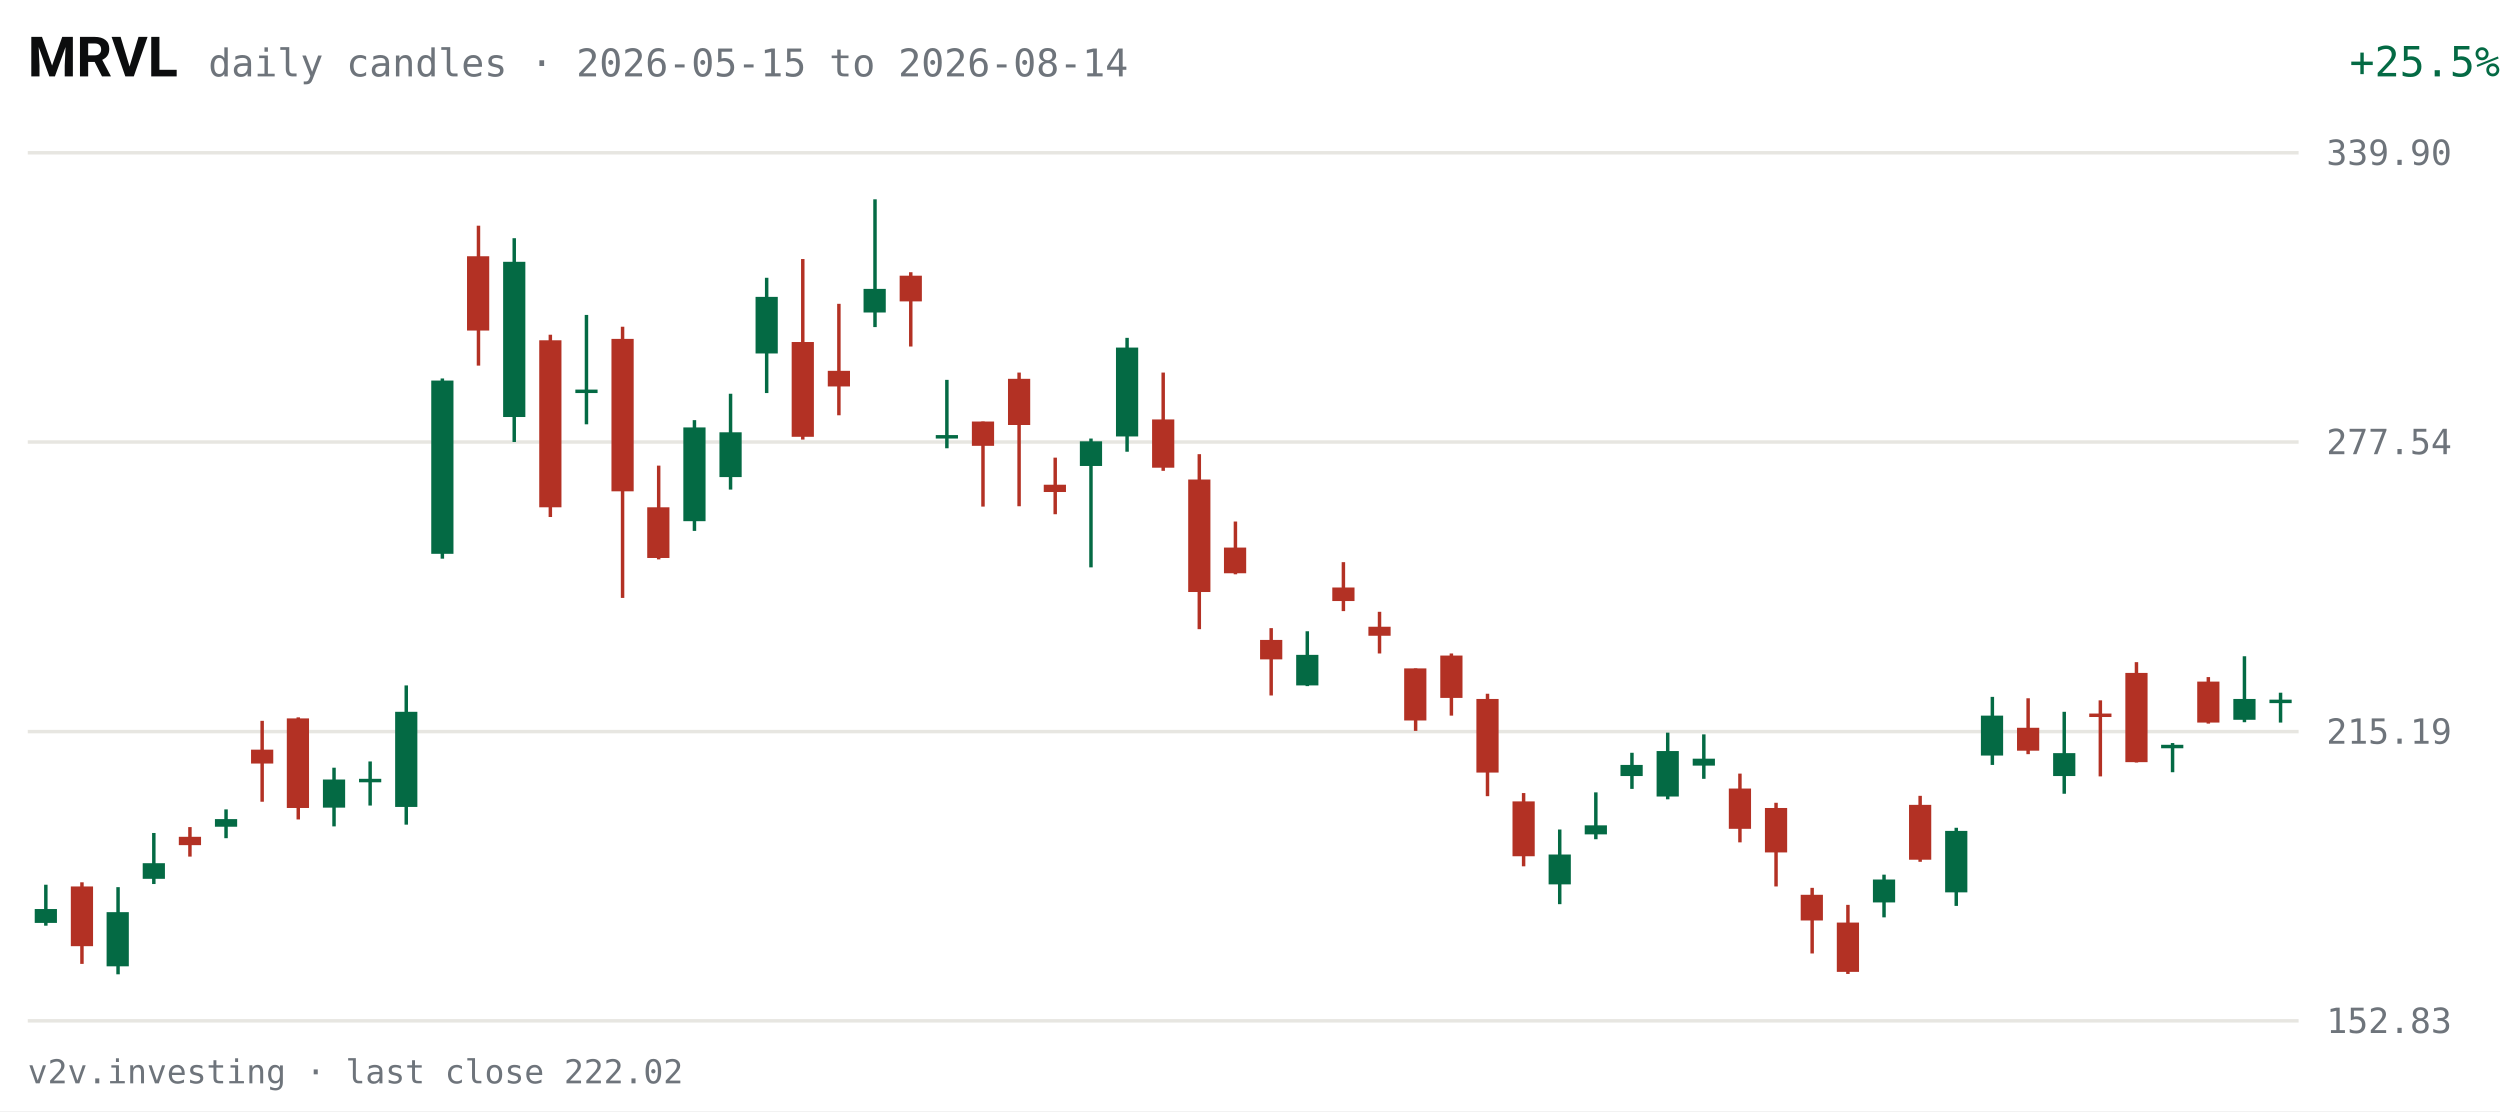
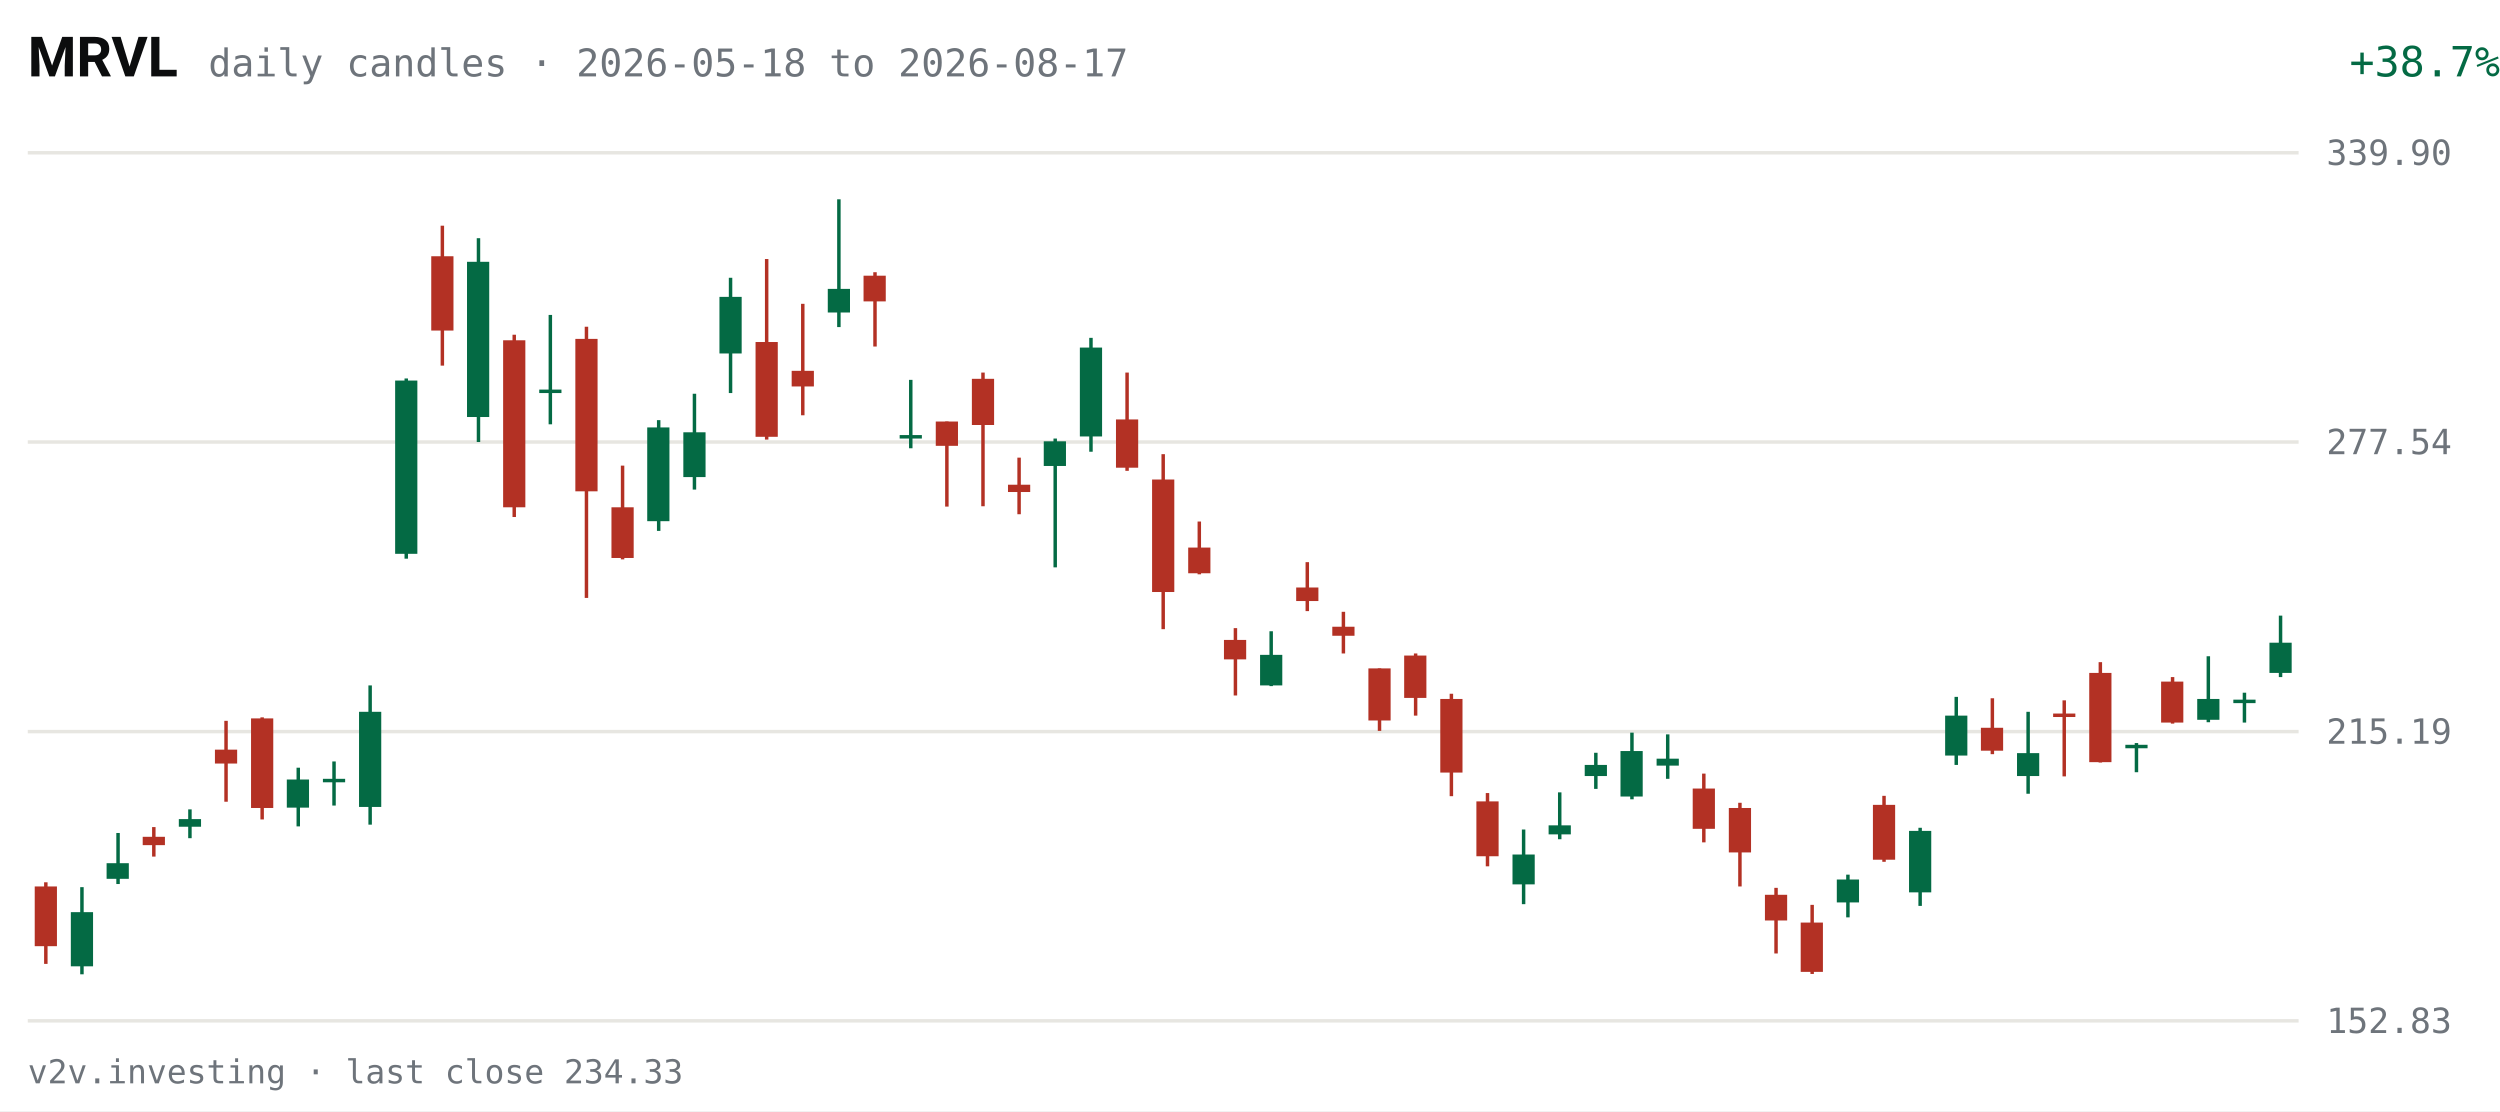
<svg xmlns="http://www.w3.org/2000/svg" viewBox="0 0 720 320" width="720" height="320" role="img" aria-label="MRVL daily candles, last 63 sessions">
  <rect width="720" height="320" fill="#FFFFFF" />
  <text x="8" y="22" fill="#0C0D0E" font-size="16" font-weight="600" font-family="system-ui,-apple-system,Segoe UI,Roboto,sans-serif">MRVL</text>
-   <text x="60" y="22" fill="#6E747B" font-size="11" font-family="ui-monospace,SFMono-Regular,Menlo,Consolas,monospace">daily candles · 2026-05-15 to 2026-08-14</text>
-   <text x="670" y="22" fill="#046A44" font-size="12" text-anchor="end" font-family="ui-monospace,SFMono-Regular,Menlo,Consolas,monospace" transform="translate(50,0)">+25.5%</text>
+   <text x="60" y="22" fill="#6E747B" font-size="11" font-family="ui-monospace,SFMono-Regular,Menlo,Consolas,monospace">daily candles · 2026-05-18 to 2026-08-17</text>
+   <text x="670" y="22" fill="#046A44" font-size="12" text-anchor="end" font-family="ui-monospace,SFMono-Regular,Menlo,Consolas,monospace" transform="translate(50,0)">+38.7%</text>
  <g font-family="ui-monospace,SFMono-Regular,Menlo,Consolas,monospace">
    <line x1="8" y1="294.0" x2="662" y2="294.0" stroke="#E7E6E1" stroke-width="1" />
    <text x="670" y="297.5" fill="#6E747B" font-size="10">152.83</text>
    <line x1="8" y1="210.7" x2="662" y2="210.7" stroke="#E7E6E1" stroke-width="1" />
    <text x="670" y="214.2" fill="#6E747B" font-size="10">215.19</text>
    <line x1="8" y1="127.3" x2="662" y2="127.3" stroke="#E7E6E1" stroke-width="1" />
    <text x="670" y="130.8" fill="#6E747B" font-size="10">277.54</text>
    <line x1="8" y1="44.0" x2="662" y2="44.0" stroke="#E7E6E1" stroke-width="1" />
    <text x="670" y="47.5" fill="#6E747B" font-size="10">339.90</text>
-     <line x1="13.2" y1="254.8" x2="13.2" y2="266.6" stroke="#046A44" stroke-width="1" />
-     <rect x="10.0" y="261.8" width="6.4" height="4.0" fill="#046A44" />
-     <line x1="23.6" y1="254.1" x2="23.6" y2="277.6" stroke="#B33124" stroke-width="1" />
-     <rect x="20.4" y="255.3" width="6.4" height="17.2" fill="#B33124" />
-     <line x1="34.0" y1="255.5" x2="34.0" y2="280.6" stroke="#046A44" stroke-width="1" />
-     <rect x="30.7" y="262.7" width="6.4" height="15.6" fill="#046A44" />
-     <line x1="44.3" y1="239.9" x2="44.3" y2="254.6" stroke="#046A44" stroke-width="1" />
-     <rect x="41.1" y="248.6" width="6.4" height="4.5" fill="#046A44" />
-     <line x1="54.7" y1="238.2" x2="54.7" y2="246.7" stroke="#B33124" stroke-width="1" />
-     <rect x="51.5" y="241.0" width="6.4" height="2.4" fill="#B33124" />
-     <line x1="65.1" y1="233.1" x2="65.1" y2="241.4" stroke="#046A44" stroke-width="1" />
-     <rect x="61.9" y="235.9" width="6.4" height="2.2" fill="#046A44" />
-     <line x1="75.5" y1="207.6" x2="75.5" y2="230.9" stroke="#B33124" stroke-width="1" />
-     <rect x="72.3" y="215.9" width="6.4" height="4.0" fill="#B33124" />
-     <line x1="85.9" y1="206.6" x2="85.9" y2="236.0" stroke="#B33124" stroke-width="1" />
-     <rect x="82.6" y="206.9" width="6.4" height="25.8" fill="#B33124" />
-     <line x1="96.2" y1="221.1" x2="96.2" y2="238.0" stroke="#046A44" stroke-width="1" />
-     <rect x="93.0" y="224.5" width="6.4" height="8.1" fill="#046A44" />
-     <line x1="106.6" y1="219.3" x2="106.6" y2="232.0" stroke="#046A44" stroke-width="1" />
-     <rect x="103.4" y="224.3" width="6.4" height="1.0" fill="#046A44" />
-     <line x1="117.0" y1="197.4" x2="117.0" y2="237.5" stroke="#046A44" stroke-width="1" />
-     <rect x="113.8" y="205.0" width="6.4" height="27.4" fill="#046A44" />
-     <line x1="127.4" y1="109.0" x2="127.4" y2="160.9" stroke="#046A44" stroke-width="1" />
-     <rect x="124.2" y="109.6" width="6.4" height="49.9" fill="#046A44" />
-     <line x1="137.8" y1="65.0" x2="137.8" y2="105.3" stroke="#B33124" stroke-width="1" />
-     <rect x="134.5" y="73.8" width="6.4" height="21.4" fill="#B33124" />
-     <line x1="148.1" y1="68.6" x2="148.1" y2="127.3" stroke="#046A44" stroke-width="1" />
-     <rect x="144.9" y="75.4" width="6.4" height="44.7" fill="#046A44" />
-     <line x1="158.5" y1="96.4" x2="158.5" y2="148.9" stroke="#B33124" stroke-width="1" />
-     <rect x="155.3" y="98.0" width="6.4" height="48.1" fill="#B33124" />
-     <line x1="168.9" y1="90.7" x2="168.9" y2="122.2" stroke="#046A44" stroke-width="1" />
-     <rect x="165.7" y="112.2" width="6.4" height="1.0" fill="#046A44" />
-     <line x1="179.3" y1="94.1" x2="179.3" y2="172.2" stroke="#B33124" stroke-width="1" />
-     <rect x="176.1" y="97.6" width="6.4" height="43.9" fill="#B33124" />
-     <line x1="189.7" y1="134.1" x2="189.7" y2="161.1" stroke="#B33124" stroke-width="1" />
-     <rect x="186.4" y="146.1" width="6.4" height="14.6" fill="#B33124" />
-     <line x1="200.0" y1="121.0" x2="200.0" y2="152.9" stroke="#046A44" stroke-width="1" />
-     <rect x="196.8" y="123.1" width="6.4" height="27.0" fill="#046A44" />
-     <line x1="210.4" y1="113.4" x2="210.4" y2="141.0" stroke="#046A44" stroke-width="1" />
-     <rect x="207.2" y="124.5" width="6.4" height="12.9" fill="#046A44" />
-     <line x1="220.8" y1="80.0" x2="220.8" y2="113.2" stroke="#046A44" stroke-width="1" />
-     <rect x="217.6" y="85.5" width="6.4" height="16.3" fill="#046A44" />
-     <line x1="231.2" y1="74.6" x2="231.2" y2="126.6" stroke="#B33124" stroke-width="1" />
-     <rect x="228.0" y="98.5" width="6.4" height="27.3" fill="#B33124" />
-     <line x1="241.6" y1="87.5" x2="241.6" y2="119.6" stroke="#B33124" stroke-width="1" />
-     <rect x="238.4" y="106.8" width="6.4" height="4.5" fill="#B33124" />
-     <line x1="252.0" y1="57.4" x2="252.0" y2="94.2" stroke="#046A44" stroke-width="1" />
-     <rect x="248.7" y="83.2" width="6.4" height="6.8" fill="#046A44" />
-     <line x1="262.3" y1="78.4" x2="262.3" y2="99.8" stroke="#B33124" stroke-width="1" />
-     <rect x="259.1" y="79.4" width="6.4" height="7.4" fill="#B33124" />
-     <line x1="272.7" y1="109.4" x2="272.7" y2="129.1" stroke="#046A44" stroke-width="1" />
-     <rect x="269.5" y="125.3" width="6.4" height="1.0" fill="#046A44" />
-     <line x1="283.1" y1="121.4" x2="283.1" y2="145.9" stroke="#B33124" stroke-width="1" />
-     <rect x="279.9" y="121.4" width="6.4" height="7.0" fill="#B33124" />
-     <line x1="293.5" y1="107.3" x2="293.5" y2="145.8" stroke="#B33124" stroke-width="1" />
-     <rect x="290.3" y="109.1" width="6.4" height="13.3" fill="#B33124" />
-     <line x1="303.9" y1="131.8" x2="303.9" y2="148.1" stroke="#B33124" stroke-width="1" />
-     <rect x="300.6" y="139.6" width="6.4" height="2.1" fill="#B33124" />
-     <line x1="314.2" y1="126.3" x2="314.2" y2="163.4" stroke="#046A44" stroke-width="1" />
-     <rect x="311.0" y="127.1" width="6.4" height="7.1" fill="#046A44" />
-     <line x1="324.6" y1="97.3" x2="324.6" y2="130.1" stroke="#046A44" stroke-width="1" />
-     <rect x="321.4" y="100.1" width="6.4" height="25.6" fill="#046A44" />
-     <line x1="335.0" y1="107.3" x2="335.0" y2="135.6" stroke="#B33124" stroke-width="1" />
-     <rect x="331.8" y="120.8" width="6.4" height="13.9" fill="#B33124" />
-     <line x1="345.4" y1="130.8" x2="345.4" y2="181.2" stroke="#B33124" stroke-width="1" />
-     <rect x="342.2" y="138.1" width="6.4" height="32.4" fill="#B33124" />
-     <line x1="355.8" y1="150.2" x2="355.8" y2="165.4" stroke="#B33124" stroke-width="1" />
-     <rect x="352.5" y="157.7" width="6.4" height="7.4" fill="#B33124" />
-     <line x1="366.1" y1="180.9" x2="366.1" y2="200.3" stroke="#B33124" stroke-width="1" />
-     <rect x="362.9" y="184.3" width="6.4" height="5.6" fill="#B33124" />
-     <line x1="376.5" y1="181.8" x2="376.5" y2="197.6" stroke="#046A44" stroke-width="1" />
-     <rect x="373.3" y="188.6" width="6.4" height="8.8" fill="#046A44" />
-     <line x1="386.9" y1="161.9" x2="386.9" y2="176.0" stroke="#B33124" stroke-width="1" />
-     <rect x="383.7" y="169.2" width="6.4" height="3.9" fill="#B33124" />
-     <line x1="397.3" y1="176.2" x2="397.3" y2="188.2" stroke="#B33124" stroke-width="1" />
-     <rect x="394.1" y="180.5" width="6.4" height="2.6" fill="#B33124" />
-     <line x1="407.7" y1="192.5" x2="407.7" y2="210.5" stroke="#B33124" stroke-width="1" />
-     <rect x="404.4" y="192.5" width="6.4" height="15.0" fill="#B33124" />
-     <line x1="418.0" y1="188.2" x2="418.0" y2="206.1" stroke="#B33124" stroke-width="1" />
-     <rect x="414.8" y="188.8" width="6.4" height="12.2" fill="#B33124" />
-     <line x1="428.4" y1="199.8" x2="428.4" y2="229.3" stroke="#B33124" stroke-width="1" />
-     <rect x="425.2" y="201.3" width="6.4" height="21.2" fill="#B33124" />
-     <line x1="438.8" y1="228.4" x2="438.8" y2="249.5" stroke="#B33124" stroke-width="1" />
-     <rect x="435.6" y="230.8" width="6.4" height="15.8" fill="#B33124" />
-     <line x1="449.2" y1="238.9" x2="449.2" y2="260.4" stroke="#046A44" stroke-width="1" />
-     <rect x="446.0" y="246.1" width="6.4" height="8.6" fill="#046A44" />
-     <line x1="459.6" y1="228.2" x2="459.6" y2="241.7" stroke="#046A44" stroke-width="1" />
-     <rect x="456.4" y="237.7" width="6.4" height="2.6" fill="#046A44" />
-     <line x1="470.0" y1="216.8" x2="470.0" y2="227.2" stroke="#046A44" stroke-width="1" />
-     <rect x="466.7" y="220.3" width="6.4" height="3.2" fill="#046A44" />
-     <line x1="480.3" y1="211.0" x2="480.3" y2="230.2" stroke="#046A44" stroke-width="1" />
-     <rect x="477.1" y="216.3" width="6.4" height="13.1" fill="#046A44" />
-     <line x1="490.7" y1="211.5" x2="490.7" y2="224.3" stroke="#046A44" stroke-width="1" />
-     <rect x="487.5" y="218.5" width="6.4" height="2.0" fill="#046A44" />
-     <line x1="501.1" y1="222.8" x2="501.1" y2="242.6" stroke="#B33124" stroke-width="1" />
-     <rect x="497.9" y="227.1" width="6.4" height="11.6" fill="#B33124" />
-     <line x1="511.5" y1="231.2" x2="511.5" y2="255.3" stroke="#B33124" stroke-width="1" />
-     <rect x="508.3" y="232.7" width="6.4" height="12.8" fill="#B33124" />
-     <line x1="521.9" y1="255.7" x2="521.9" y2="274.6" stroke="#B33124" stroke-width="1" />
-     <rect x="518.6" y="257.7" width="6.4" height="7.4" fill="#B33124" />
-     <line x1="532.2" y1="260.6" x2="532.2" y2="280.5" stroke="#B33124" stroke-width="1" />
-     <rect x="529.0" y="265.7" width="6.4" height="14.2" fill="#B33124" />
-     <line x1="542.6" y1="251.9" x2="542.6" y2="264.2" stroke="#046A44" stroke-width="1" />
-     <rect x="539.4" y="253.3" width="6.4" height="6.6" fill="#046A44" />
-     <line x1="553.0" y1="229.2" x2="553.0" y2="248.2" stroke="#B33124" stroke-width="1" />
-     <rect x="549.8" y="231.8" width="6.4" height="15.8" fill="#B33124" />
-     <line x1="563.4" y1="238.4" x2="563.4" y2="260.9" stroke="#046A44" stroke-width="1" />
-     <rect x="560.2" y="239.3" width="6.4" height="17.7" fill="#046A44" />
-     <line x1="573.8" y1="200.7" x2="573.8" y2="220.3" stroke="#046A44" stroke-width="1" />
-     <rect x="570.5" y="206.1" width="6.4" height="11.5" fill="#046A44" />
-     <line x1="584.1" y1="201.1" x2="584.1" y2="217.2" stroke="#B33124" stroke-width="1" />
-     <rect x="580.9" y="209.6" width="6.4" height="6.6" fill="#B33124" />
-     <line x1="594.5" y1="205.0" x2="594.5" y2="228.6" stroke="#046A44" stroke-width="1" />
-     <rect x="591.3" y="216.9" width="6.4" height="6.6" fill="#046A44" />
-     <line x1="604.9" y1="201.7" x2="604.9" y2="223.6" stroke="#B33124" stroke-width="1" />
-     <rect x="601.7" y="205.5" width="6.4" height="1.0" fill="#B33124" />
-     <line x1="615.3" y1="190.7" x2="615.3" y2="219.6" stroke="#B33124" stroke-width="1" />
-     <rect x="612.1" y="193.8" width="6.4" height="25.7" fill="#B33124" />
-     <line x1="625.7" y1="214.0" x2="625.7" y2="222.4" stroke="#046A44" stroke-width="1" />
-     <rect x="622.4" y="214.5" width="6.4" height="1.0" fill="#046A44" />
-     <line x1="636.0" y1="195.0" x2="636.0" y2="208.4" stroke="#B33124" stroke-width="1" />
-     <rect x="632.8" y="196.3" width="6.4" height="11.8" fill="#B33124" />
-     <line x1="646.4" y1="189.0" x2="646.4" y2="208.0" stroke="#046A44" stroke-width="1" />
-     <rect x="643.2" y="201.3" width="6.4" height="6.0" fill="#046A44" />
-     <line x1="656.8" y1="199.5" x2="656.8" y2="208.1" stroke="#046A44" stroke-width="1" />
-     <rect x="653.6" y="201.5" width="6.4" height="1.0" fill="#046A44" />
+     <line x1="13.2" y1="254.1" x2="13.2" y2="277.6" stroke="#B33124" stroke-width="1" />
+     <rect x="10.0" y="255.3" width="6.4" height="17.2" fill="#B33124" />
+     <line x1="23.6" y1="255.5" x2="23.6" y2="280.6" stroke="#046A44" stroke-width="1" />
+     <rect x="20.4" y="262.7" width="6.4" height="15.6" fill="#046A44" />
+     <line x1="34.0" y1="239.9" x2="34.0" y2="254.6" stroke="#046A44" stroke-width="1" />
+     <rect x="30.7" y="248.6" width="6.4" height="4.5" fill="#046A44" />
+     <line x1="44.3" y1="238.2" x2="44.3" y2="246.7" stroke="#B33124" stroke-width="1" />
+     <rect x="41.1" y="241.0" width="6.4" height="2.4" fill="#B33124" />
+     <line x1="54.7" y1="233.1" x2="54.7" y2="241.4" stroke="#046A44" stroke-width="1" />
+     <rect x="51.5" y="235.9" width="6.4" height="2.2" fill="#046A44" />
+     <line x1="65.1" y1="207.6" x2="65.1" y2="230.9" stroke="#B33124" stroke-width="1" />
+     <rect x="61.9" y="215.9" width="6.4" height="4.0" fill="#B33124" />
+     <line x1="75.5" y1="206.6" x2="75.5" y2="236.0" stroke="#B33124" stroke-width="1" />
+     <rect x="72.3" y="206.9" width="6.4" height="25.8" fill="#B33124" />
+     <line x1="85.9" y1="221.1" x2="85.9" y2="238.0" stroke="#046A44" stroke-width="1" />
+     <rect x="82.6" y="224.5" width="6.4" height="8.1" fill="#046A44" />
+     <line x1="96.2" y1="219.3" x2="96.2" y2="232.0" stroke="#046A44" stroke-width="1" />
+     <rect x="93.0" y="224.3" width="6.4" height="1.0" fill="#046A44" />
+     <line x1="106.6" y1="197.4" x2="106.6" y2="237.5" stroke="#046A44" stroke-width="1" />
+     <rect x="103.4" y="205.0" width="6.4" height="27.4" fill="#046A44" />
+     <line x1="117.0" y1="109.0" x2="117.0" y2="160.9" stroke="#046A44" stroke-width="1" />
+     <rect x="113.8" y="109.6" width="6.4" height="49.9" fill="#046A44" />
+     <line x1="127.4" y1="65.0" x2="127.4" y2="105.3" stroke="#B33124" stroke-width="1" />
+     <rect x="124.2" y="73.8" width="6.4" height="21.4" fill="#B33124" />
+     <line x1="137.8" y1="68.6" x2="137.8" y2="127.3" stroke="#046A44" stroke-width="1" />
+     <rect x="134.5" y="75.4" width="6.4" height="44.7" fill="#046A44" />
+     <line x1="148.1" y1="96.4" x2="148.1" y2="148.9" stroke="#B33124" stroke-width="1" />
+     <rect x="144.9" y="98.0" width="6.4" height="48.1" fill="#B33124" />
+     <line x1="158.5" y1="90.7" x2="158.5" y2="122.2" stroke="#046A44" stroke-width="1" />
+     <rect x="155.3" y="112.2" width="6.4" height="1.0" fill="#046A44" />
+     <line x1="168.9" y1="94.1" x2="168.9" y2="172.2" stroke="#B33124" stroke-width="1" />
+     <rect x="165.7" y="97.6" width="6.4" height="43.9" fill="#B33124" />
+     <line x1="179.3" y1="134.1" x2="179.3" y2="161.1" stroke="#B33124" stroke-width="1" />
+     <rect x="176.1" y="146.1" width="6.4" height="14.6" fill="#B33124" />
+     <line x1="189.7" y1="121.0" x2="189.7" y2="152.9" stroke="#046A44" stroke-width="1" />
+     <rect x="186.4" y="123.1" width="6.4" height="27.0" fill="#046A44" />
+     <line x1="200.0" y1="113.4" x2="200.0" y2="141.0" stroke="#046A44" stroke-width="1" />
+     <rect x="196.8" y="124.5" width="6.4" height="12.9" fill="#046A44" />
+     <line x1="210.4" y1="80.0" x2="210.4" y2="113.2" stroke="#046A44" stroke-width="1" />
+     <rect x="207.2" y="85.5" width="6.4" height="16.3" fill="#046A44" />
+     <line x1="220.8" y1="74.6" x2="220.8" y2="126.6" stroke="#B33124" stroke-width="1" />
+     <rect x="217.6" y="98.5" width="6.4" height="27.3" fill="#B33124" />
+     <line x1="231.2" y1="87.5" x2="231.2" y2="119.6" stroke="#B33124" stroke-width="1" />
+     <rect x="228.0" y="106.8" width="6.4" height="4.5" fill="#B33124" />
+     <line x1="241.6" y1="57.4" x2="241.6" y2="94.2" stroke="#046A44" stroke-width="1" />
+     <rect x="238.4" y="83.2" width="6.4" height="6.8" fill="#046A44" />
+     <line x1="252.0" y1="78.4" x2="252.0" y2="99.8" stroke="#B33124" stroke-width="1" />
+     <rect x="248.7" y="79.4" width="6.4" height="7.4" fill="#B33124" />
+     <line x1="262.3" y1="109.4" x2="262.3" y2="129.1" stroke="#046A44" stroke-width="1" />
+     <rect x="259.1" y="125.3" width="6.4" height="1.0" fill="#046A44" />
+     <line x1="272.7" y1="121.4" x2="272.7" y2="145.9" stroke="#B33124" stroke-width="1" />
+     <rect x="269.5" y="121.4" width="6.4" height="7.0" fill="#B33124" />
+     <line x1="283.1" y1="107.3" x2="283.1" y2="145.8" stroke="#B33124" stroke-width="1" />
+     <rect x="279.9" y="109.1" width="6.4" height="13.3" fill="#B33124" />
+     <line x1="293.5" y1="131.8" x2="293.5" y2="148.1" stroke="#B33124" stroke-width="1" />
+     <rect x="290.3" y="139.6" width="6.4" height="2.1" fill="#B33124" />
+     <line x1="303.9" y1="126.3" x2="303.9" y2="163.4" stroke="#046A44" stroke-width="1" />
+     <rect x="300.6" y="127.1" width="6.4" height="7.1" fill="#046A44" />
+     <line x1="314.2" y1="97.3" x2="314.2" y2="130.1" stroke="#046A44" stroke-width="1" />
+     <rect x="311.0" y="100.1" width="6.4" height="25.6" fill="#046A44" />
+     <line x1="324.6" y1="107.3" x2="324.6" y2="135.6" stroke="#B33124" stroke-width="1" />
+     <rect x="321.4" y="120.8" width="6.4" height="13.9" fill="#B33124" />
+     <line x1="335.0" y1="130.8" x2="335.0" y2="181.2" stroke="#B33124" stroke-width="1" />
+     <rect x="331.8" y="138.1" width="6.4" height="32.4" fill="#B33124" />
+     <line x1="345.4" y1="150.2" x2="345.4" y2="165.4" stroke="#B33124" stroke-width="1" />
+     <rect x="342.2" y="157.7" width="6.4" height="7.4" fill="#B33124" />
+     <line x1="355.8" y1="180.9" x2="355.8" y2="200.3" stroke="#B33124" stroke-width="1" />
+     <rect x="352.5" y="184.3" width="6.4" height="5.6" fill="#B33124" />
+     <line x1="366.1" y1="181.8" x2="366.1" y2="197.6" stroke="#046A44" stroke-width="1" />
+     <rect x="362.9" y="188.6" width="6.4" height="8.8" fill="#046A44" />
+     <line x1="376.5" y1="161.9" x2="376.5" y2="176.0" stroke="#B33124" stroke-width="1" />
+     <rect x="373.3" y="169.2" width="6.4" height="3.9" fill="#B33124" />
+     <line x1="386.9" y1="176.2" x2="386.9" y2="188.2" stroke="#B33124" stroke-width="1" />
+     <rect x="383.7" y="180.5" width="6.4" height="2.6" fill="#B33124" />
+     <line x1="397.3" y1="192.5" x2="397.3" y2="210.5" stroke="#B33124" stroke-width="1" />
+     <rect x="394.1" y="192.5" width="6.4" height="15.0" fill="#B33124" />
+     <line x1="407.7" y1="188.2" x2="407.7" y2="206.1" stroke="#B33124" stroke-width="1" />
+     <rect x="404.4" y="188.8" width="6.4" height="12.2" fill="#B33124" />
+     <line x1="418.0" y1="199.8" x2="418.0" y2="229.3" stroke="#B33124" stroke-width="1" />
+     <rect x="414.8" y="201.3" width="6.4" height="21.2" fill="#B33124" />
+     <line x1="428.4" y1="228.4" x2="428.4" y2="249.5" stroke="#B33124" stroke-width="1" />
+     <rect x="425.2" y="230.8" width="6.4" height="15.8" fill="#B33124" />
+     <line x1="438.8" y1="238.9" x2="438.8" y2="260.4" stroke="#046A44" stroke-width="1" />
+     <rect x="435.6" y="246.1" width="6.4" height="8.6" fill="#046A44" />
+     <line x1="449.2" y1="228.2" x2="449.2" y2="241.7" stroke="#046A44" stroke-width="1" />
+     <rect x="446.0" y="237.7" width="6.4" height="2.6" fill="#046A44" />
+     <line x1="459.6" y1="216.8" x2="459.6" y2="227.2" stroke="#046A44" stroke-width="1" />
+     <rect x="456.4" y="220.3" width="6.4" height="3.2" fill="#046A44" />
+     <line x1="470.0" y1="211.0" x2="470.0" y2="230.2" stroke="#046A44" stroke-width="1" />
+     <rect x="466.7" y="216.3" width="6.4" height="13.1" fill="#046A44" />
+     <line x1="480.3" y1="211.5" x2="480.3" y2="224.3" stroke="#046A44" stroke-width="1" />
+     <rect x="477.1" y="218.5" width="6.4" height="2.0" fill="#046A44" />
+     <line x1="490.7" y1="222.8" x2="490.7" y2="242.6" stroke="#B33124" stroke-width="1" />
+     <rect x="487.5" y="227.1" width="6.4" height="11.6" fill="#B33124" />
+     <line x1="501.1" y1="231.2" x2="501.1" y2="255.3" stroke="#B33124" stroke-width="1" />
+     <rect x="497.9" y="232.7" width="6.4" height="12.8" fill="#B33124" />
+     <line x1="511.5" y1="255.7" x2="511.5" y2="274.6" stroke="#B33124" stroke-width="1" />
+     <rect x="508.3" y="257.7" width="6.4" height="7.4" fill="#B33124" />
+     <line x1="521.9" y1="260.6" x2="521.9" y2="280.5" stroke="#B33124" stroke-width="1" />
+     <rect x="518.6" y="265.7" width="6.4" height="14.2" fill="#B33124" />
+     <line x1="532.2" y1="251.9" x2="532.2" y2="264.2" stroke="#046A44" stroke-width="1" />
+     <rect x="529.0" y="253.3" width="6.4" height="6.6" fill="#046A44" />
+     <line x1="542.6" y1="229.2" x2="542.6" y2="248.2" stroke="#B33124" stroke-width="1" />
+     <rect x="539.4" y="231.8" width="6.4" height="15.8" fill="#B33124" />
+     <line x1="553.0" y1="238.4" x2="553.0" y2="260.9" stroke="#046A44" stroke-width="1" />
+     <rect x="549.8" y="239.3" width="6.4" height="17.7" fill="#046A44" />
+     <line x1="563.4" y1="200.7" x2="563.4" y2="220.3" stroke="#046A44" stroke-width="1" />
+     <rect x="560.2" y="206.1" width="6.4" height="11.5" fill="#046A44" />
+     <line x1="573.8" y1="201.1" x2="573.8" y2="217.2" stroke="#B33124" stroke-width="1" />
+     <rect x="570.5" y="209.6" width="6.4" height="6.6" fill="#B33124" />
+     <line x1="584.1" y1="205.0" x2="584.1" y2="228.6" stroke="#046A44" stroke-width="1" />
+     <rect x="580.9" y="216.9" width="6.4" height="6.6" fill="#046A44" />
+     <line x1="594.5" y1="201.7" x2="594.5" y2="223.6" stroke="#B33124" stroke-width="1" />
+     <rect x="591.3" y="205.5" width="6.4" height="1.0" fill="#B33124" />
+     <line x1="604.9" y1="190.7" x2="604.9" y2="219.6" stroke="#B33124" stroke-width="1" />
+     <rect x="601.7" y="193.8" width="6.4" height="25.7" fill="#B33124" />
+     <line x1="615.3" y1="214.0" x2="615.3" y2="222.4" stroke="#046A44" stroke-width="1" />
+     <rect x="612.1" y="214.5" width="6.4" height="1.0" fill="#046A44" />
+     <line x1="625.7" y1="195.0" x2="625.7" y2="208.4" stroke="#B33124" stroke-width="1" />
+     <rect x="622.4" y="196.3" width="6.4" height="11.8" fill="#B33124" />
+     <line x1="636.0" y1="189.0" x2="636.0" y2="208.0" stroke="#046A44" stroke-width="1" />
+     <rect x="632.8" y="201.3" width="6.4" height="6.0" fill="#046A44" />
+     <line x1="646.4" y1="199.5" x2="646.4" y2="208.1" stroke="#046A44" stroke-width="1" />
+     <rect x="643.2" y="201.5" width="6.4" height="1.0" fill="#046A44" />
+     <line x1="656.8" y1="177.3" x2="656.8" y2="195.0" stroke="#046A44" stroke-width="1" />
+     <rect x="653.6" y="185.1" width="6.4" height="8.7" fill="#046A44" />
  </g>
-   <text x="8" y="312" fill="#6E747B" font-size="9.5" font-family="ui-monospace,SFMono-Regular,Menlo,Consolas,monospace">v2v.investing · last close 222.02</text>
+   <text x="8" y="312" fill="#6E747B" font-size="9.5" font-family="ui-monospace,SFMono-Regular,Menlo,Consolas,monospace">v2v.investing · last close 234.33</text>
</svg>
